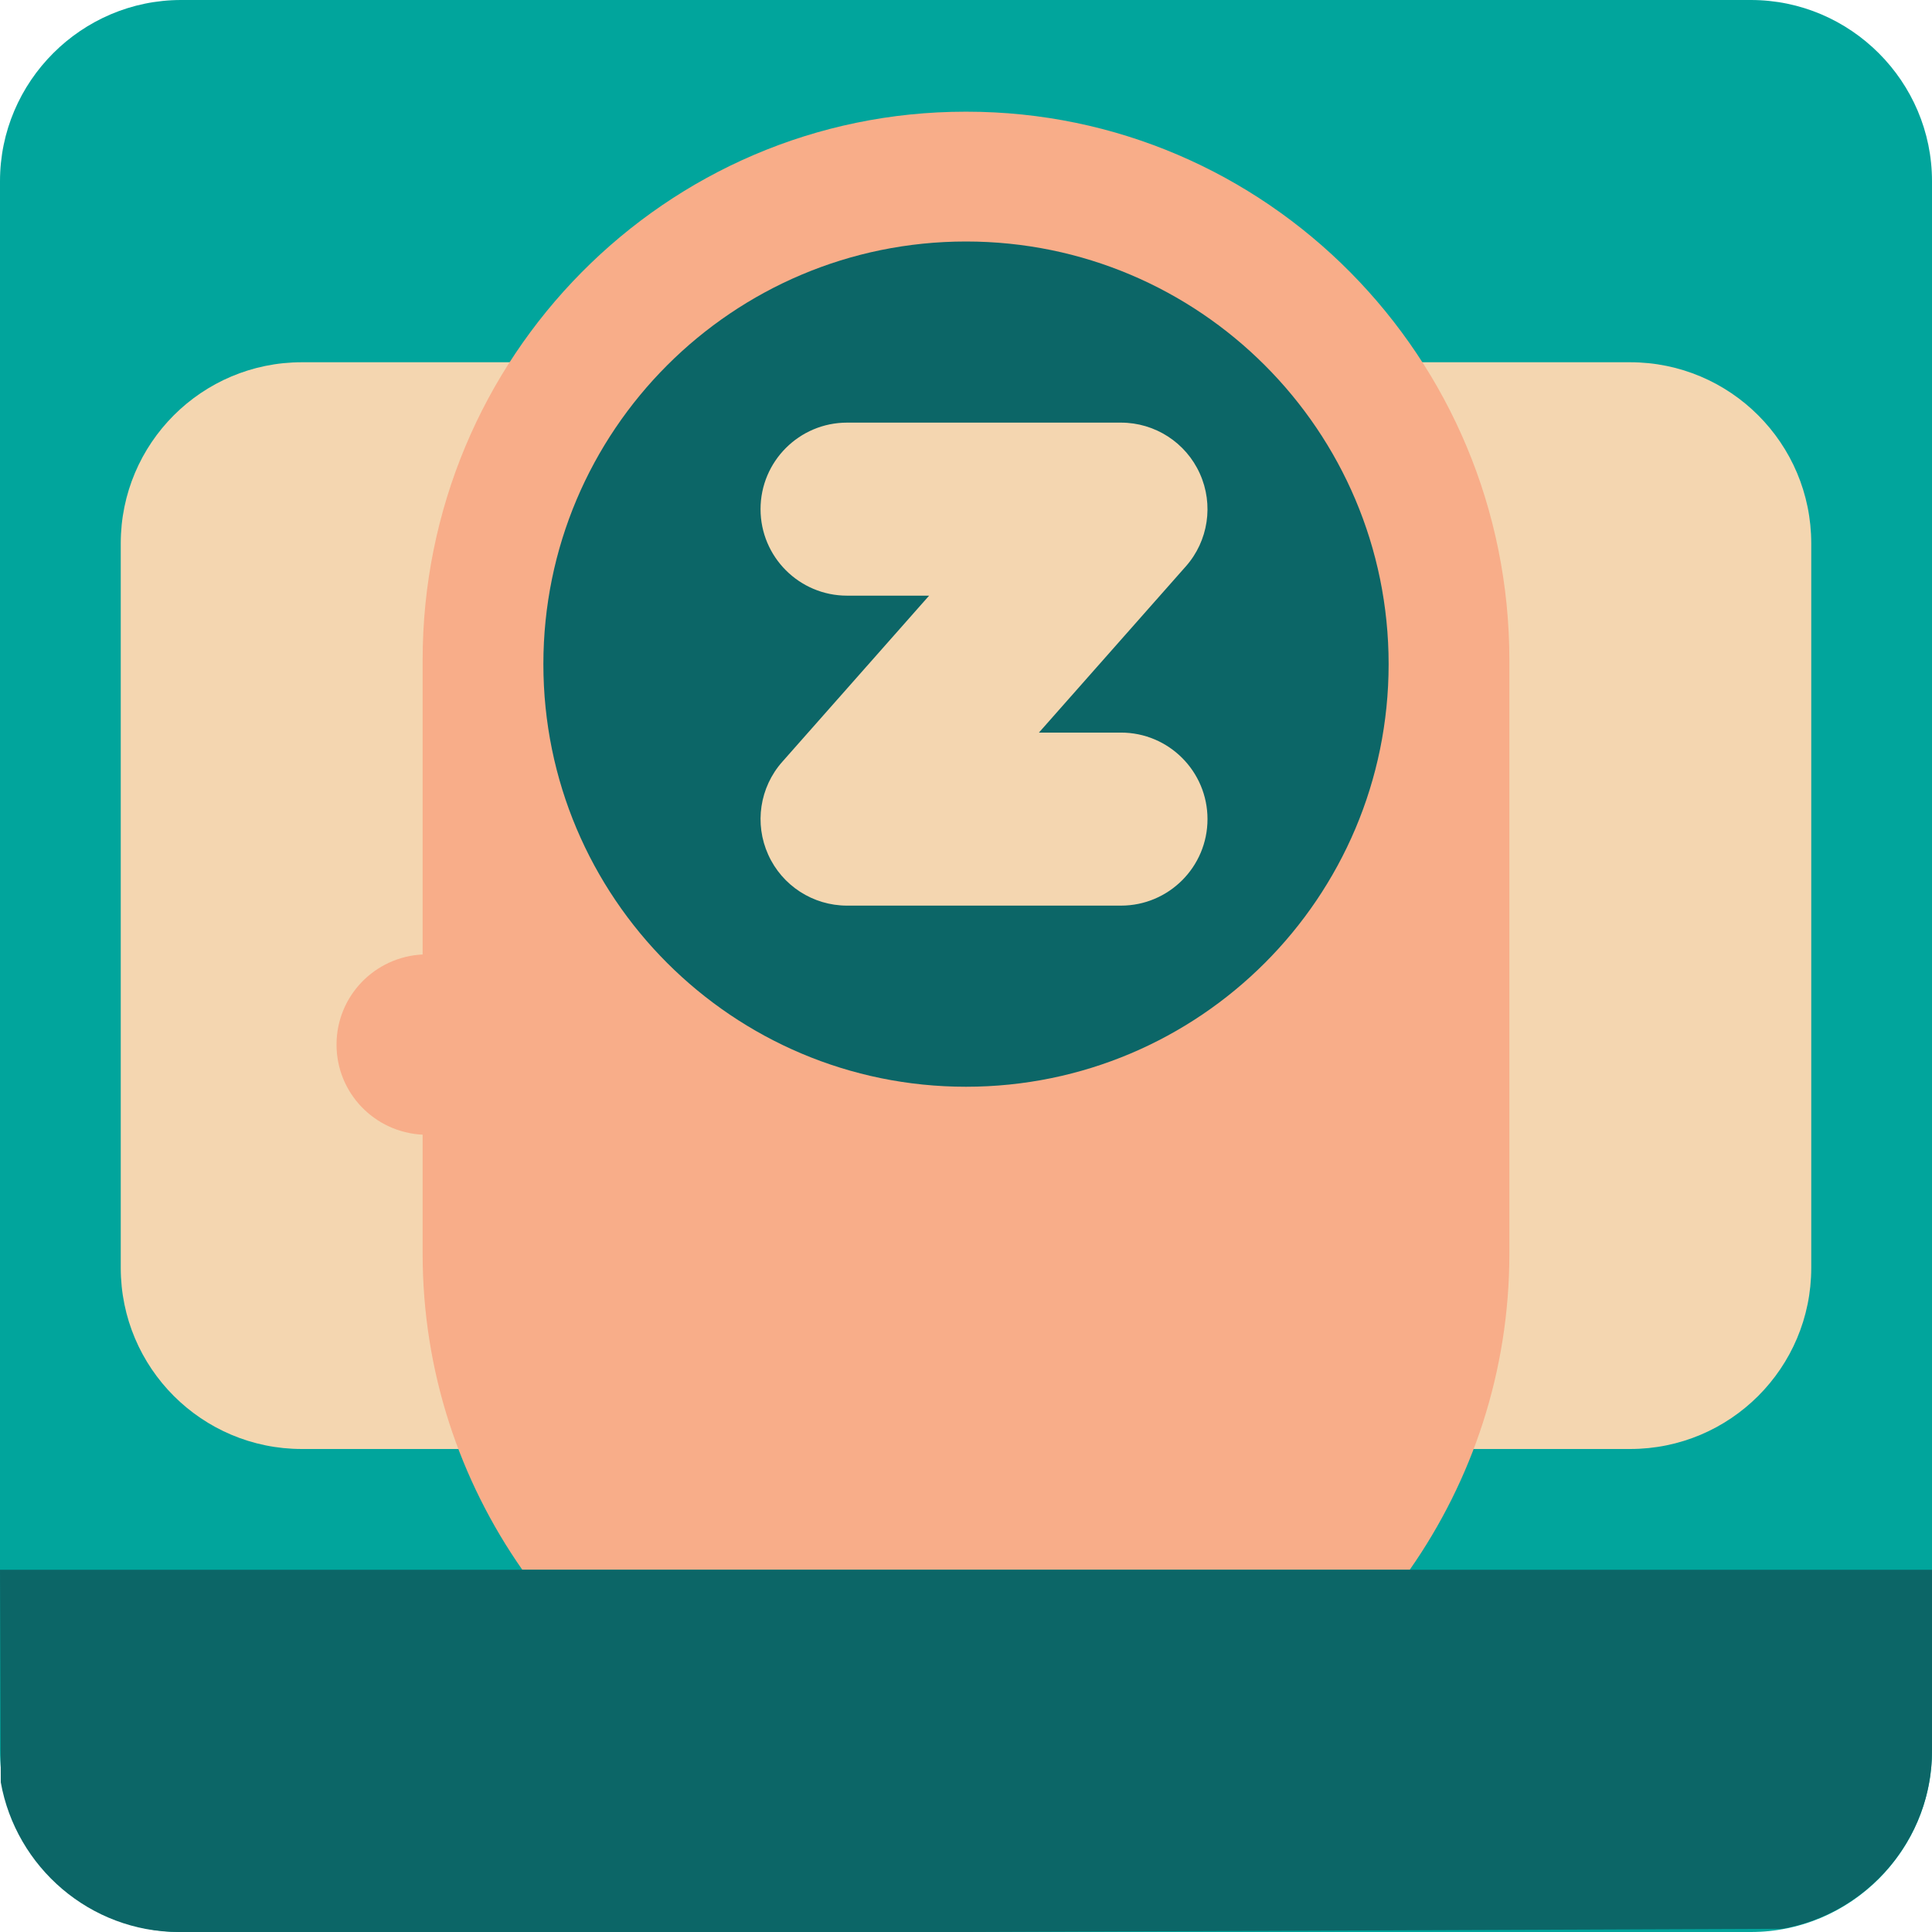
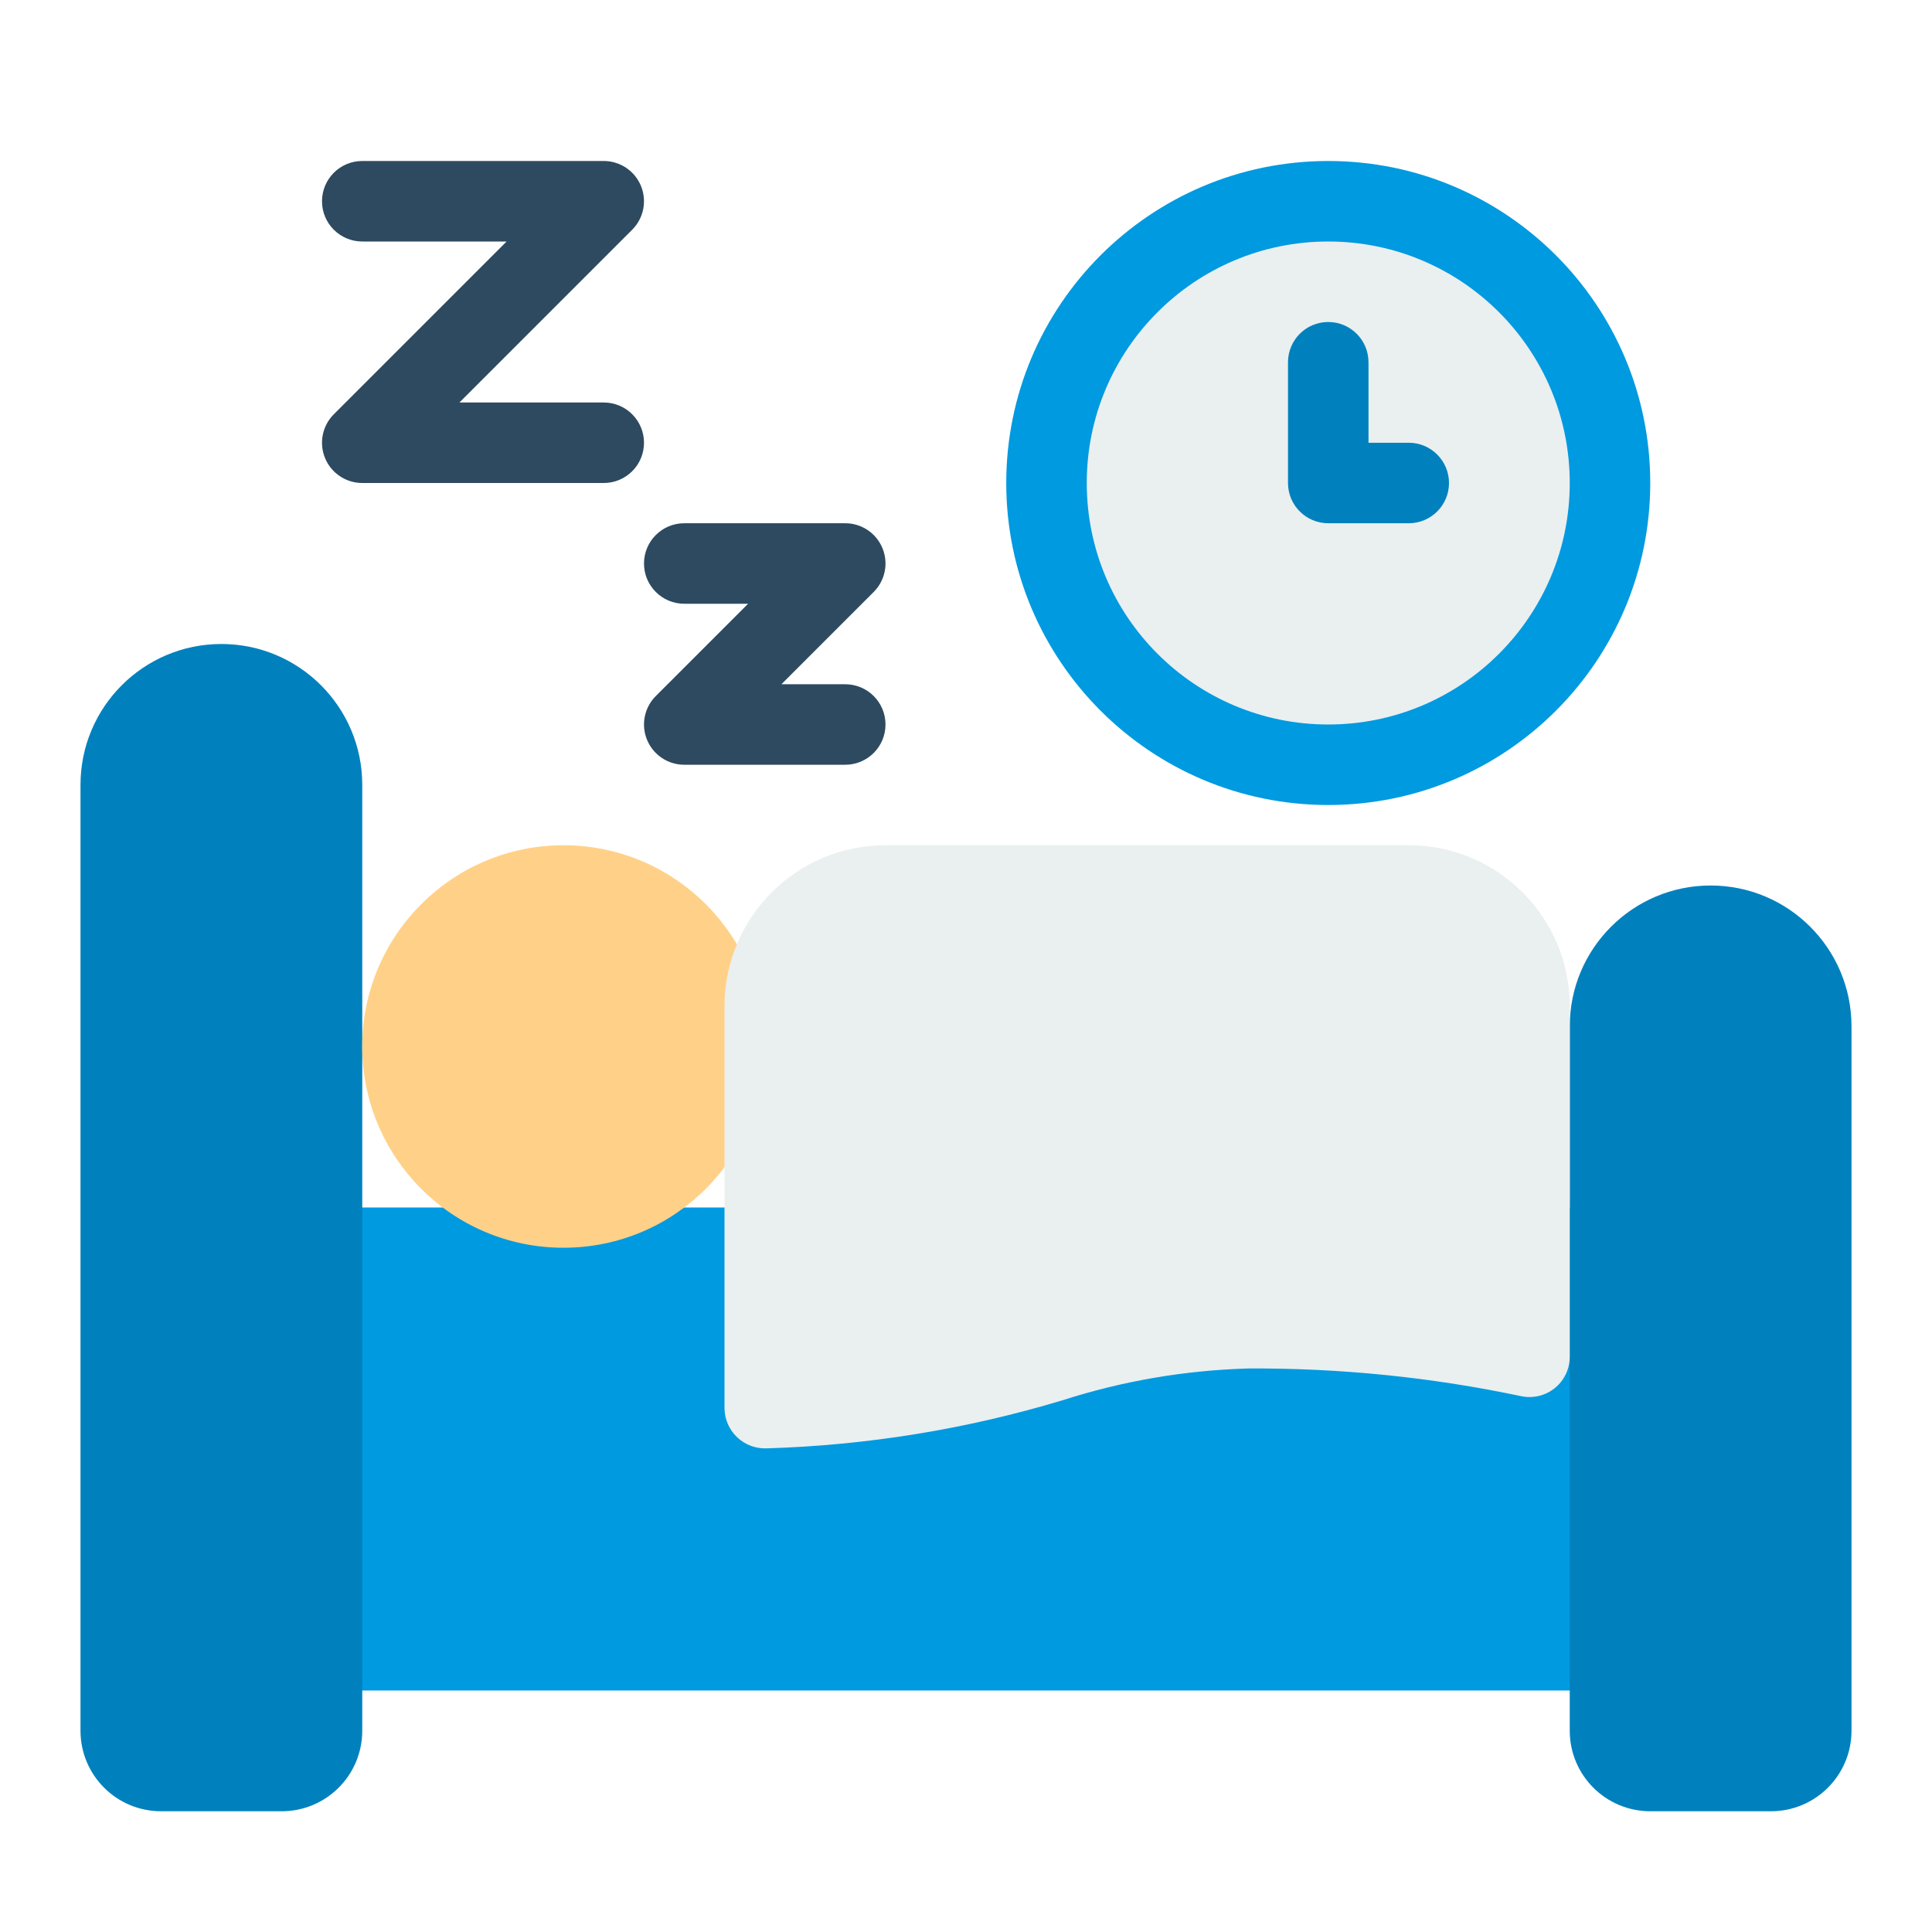
- <svg xmlns="http://www.w3.org/2000/svg" version="1.1" id="Uploaded to svgrepo.com" width="800px" height="800px" viewBox="0 0 32 32" xml:space="preserve">
-   <style type="text/css">
- 	.pictogram_een{fill:#F4D6B0;}
- 	.pictogram_twee{fill:#F8AD89;}
- 	.pictogram_vijf{fill:#01A59C;}
- 	.pictogram_zes{fill:#0C6667;}
- 	.st0{fill:#F27261;}
- 	.st1{fill:#E54D2E;}
- 	.st2{fill:none;}
- 	.st3{fill:#F8AD89;}
- 	.st4{clip-path:url(#SVGID_2_);fill:#01A59C;}
- 	.st5{clip-path:url(#SVGID_2_);fill:none;}
- 	.st6{clip-path:url(#SVGID_2_);fill:#0C6667;}
- 	.st7{fill:#0C6667;}
- </style>
-   <g>
-     <path class="pictogram_vijf" d="M32,29c0,1.65-1.35,3-3,3H3c-1.65,0-3-1.35-3-3V3c0-1.65,1.35-3,3-3h26c1.65,0,3,1.35,3,3V29z" />
-     <path class="pictogram_een" d="M27,24H5c-1.657,0-3-1.343-3-3V9c0-1.657,1.343-3,3-3h22c1.657,0,3,1.343,3,3v12   C30,22.657,28.657,24,27,24z" />
-     <path class="pictogram_twee" d="M7,18.794v1.971C7,22.716,7.615,24.519,8.651,26h14.699C24.385,24.519,25,22.716,25,20.765v-9.83   c0-5.017-4.025-9.085-8.991-9.085h-0.018C11.025,1.85,7,5.917,7,10.935v4.874c-0.793,0.039-1.426,0.689-1.426,1.493   S6.207,18.755,7,18.794z" />
-     <path class="pictogram_zes" d="M29.519,31.947L16.005,32H2.964c-1.473,0-2.7-1.075-2.951-2.478L0,26h32v3   C32,30.471,30.923,31.697,29.519,31.947z M16,4c-3.866,0-7,3.134-7,7s3.134,7,7,7s7-3.134,7-7S19.866,4,16,4z" />
-     <path class="pictogram_een" d="M18.567,15H14.03c-0.563,0-1.075-0.33-1.306-0.844c-0.232-0.513-0.141-1.116,0.232-1.537   l2.433-2.753H14.03c-0.791,0-1.433-0.642-1.433-1.433S13.239,7,14.03,7h4.537c0.563,0,1.075,0.33,1.306,0.844   c0.232,0.513,0.141,1.116-0.232,1.537l-2.433,2.753h1.359c0.791,0,1.433,0.642,1.433,1.433C20,14.358,19.358,15,18.567,15z" />
-   </g>
+ <svg xmlns="http://www.w3.org/2000/svg" id="Enough_Sleep" viewBox="0 0 48 48" data-name="Enough Sleep">
+   <path d="m7 30h34v12h-34z" fill="#009ae0" />
+   <path d="m7 45h-3a2 2 0 0 1 -2-2v-23.5a3.5 3.5 0 0 1 7 0v23.5a2 2 0 0 1 -2 2z" fill="#0081bd" />
+   <path d="m44 45h-3a2 2 0 0 1 -2-2v-17.5a3.5 3.5 0 0 1 7 0v17.5a2 2 0 0 1 -2 2z" fill="#0081bd" />
+   <circle cx="14" cy="26" fill="#ffd188" r="5" />
+   <path d="m18 25a4 4 0 0 1 4-4h13a4 4 0 0 1 4 4v8.71a1 1 0 0 1 -1.214.976 31.89 31.89 0 0 0 -6.786-.686 16.606 16.606 0 0 0 -4.61.792 28.463 28.463 0 0 1 -7.345 1.192 1.006 1.006 0 0 1 -1.045-1z" fill="#eaeff0" />
+   <path d="m21 19h-4a1 1 0 0 1 -.707-1.707l2.293-2.293h-1.586a1 1 0 0 1 0-2h4a1 1 0 0 1 .707 1.707l-2.293 2.293h1.586a1 1 0 0 1 0 2z" fill="#2d4a60" />
+   <path d="m15 12h-6a1 1 0 0 1 -.707-1.707l4.293-4.293h-3.586a1 1 0 0 1 0-2h6a1 1 0 0 1 .707 1.707l-4.293 4.293h3.586a1 1 0 0 1 0 2z" fill="#2d4a60" />
+   <circle cx="33" cy="12" fill="#009ae0" r="8" />
+   <circle cx="33" cy="12" fill="#eaeff0" r="6" />
+   <path d="m35 13h-2a1 1 0 0 1 -1-1v-3a1 1 0 0 1 2 0v2h1a1 1 0 0 1 0 2z" fill="#0081bd" />
</svg>
